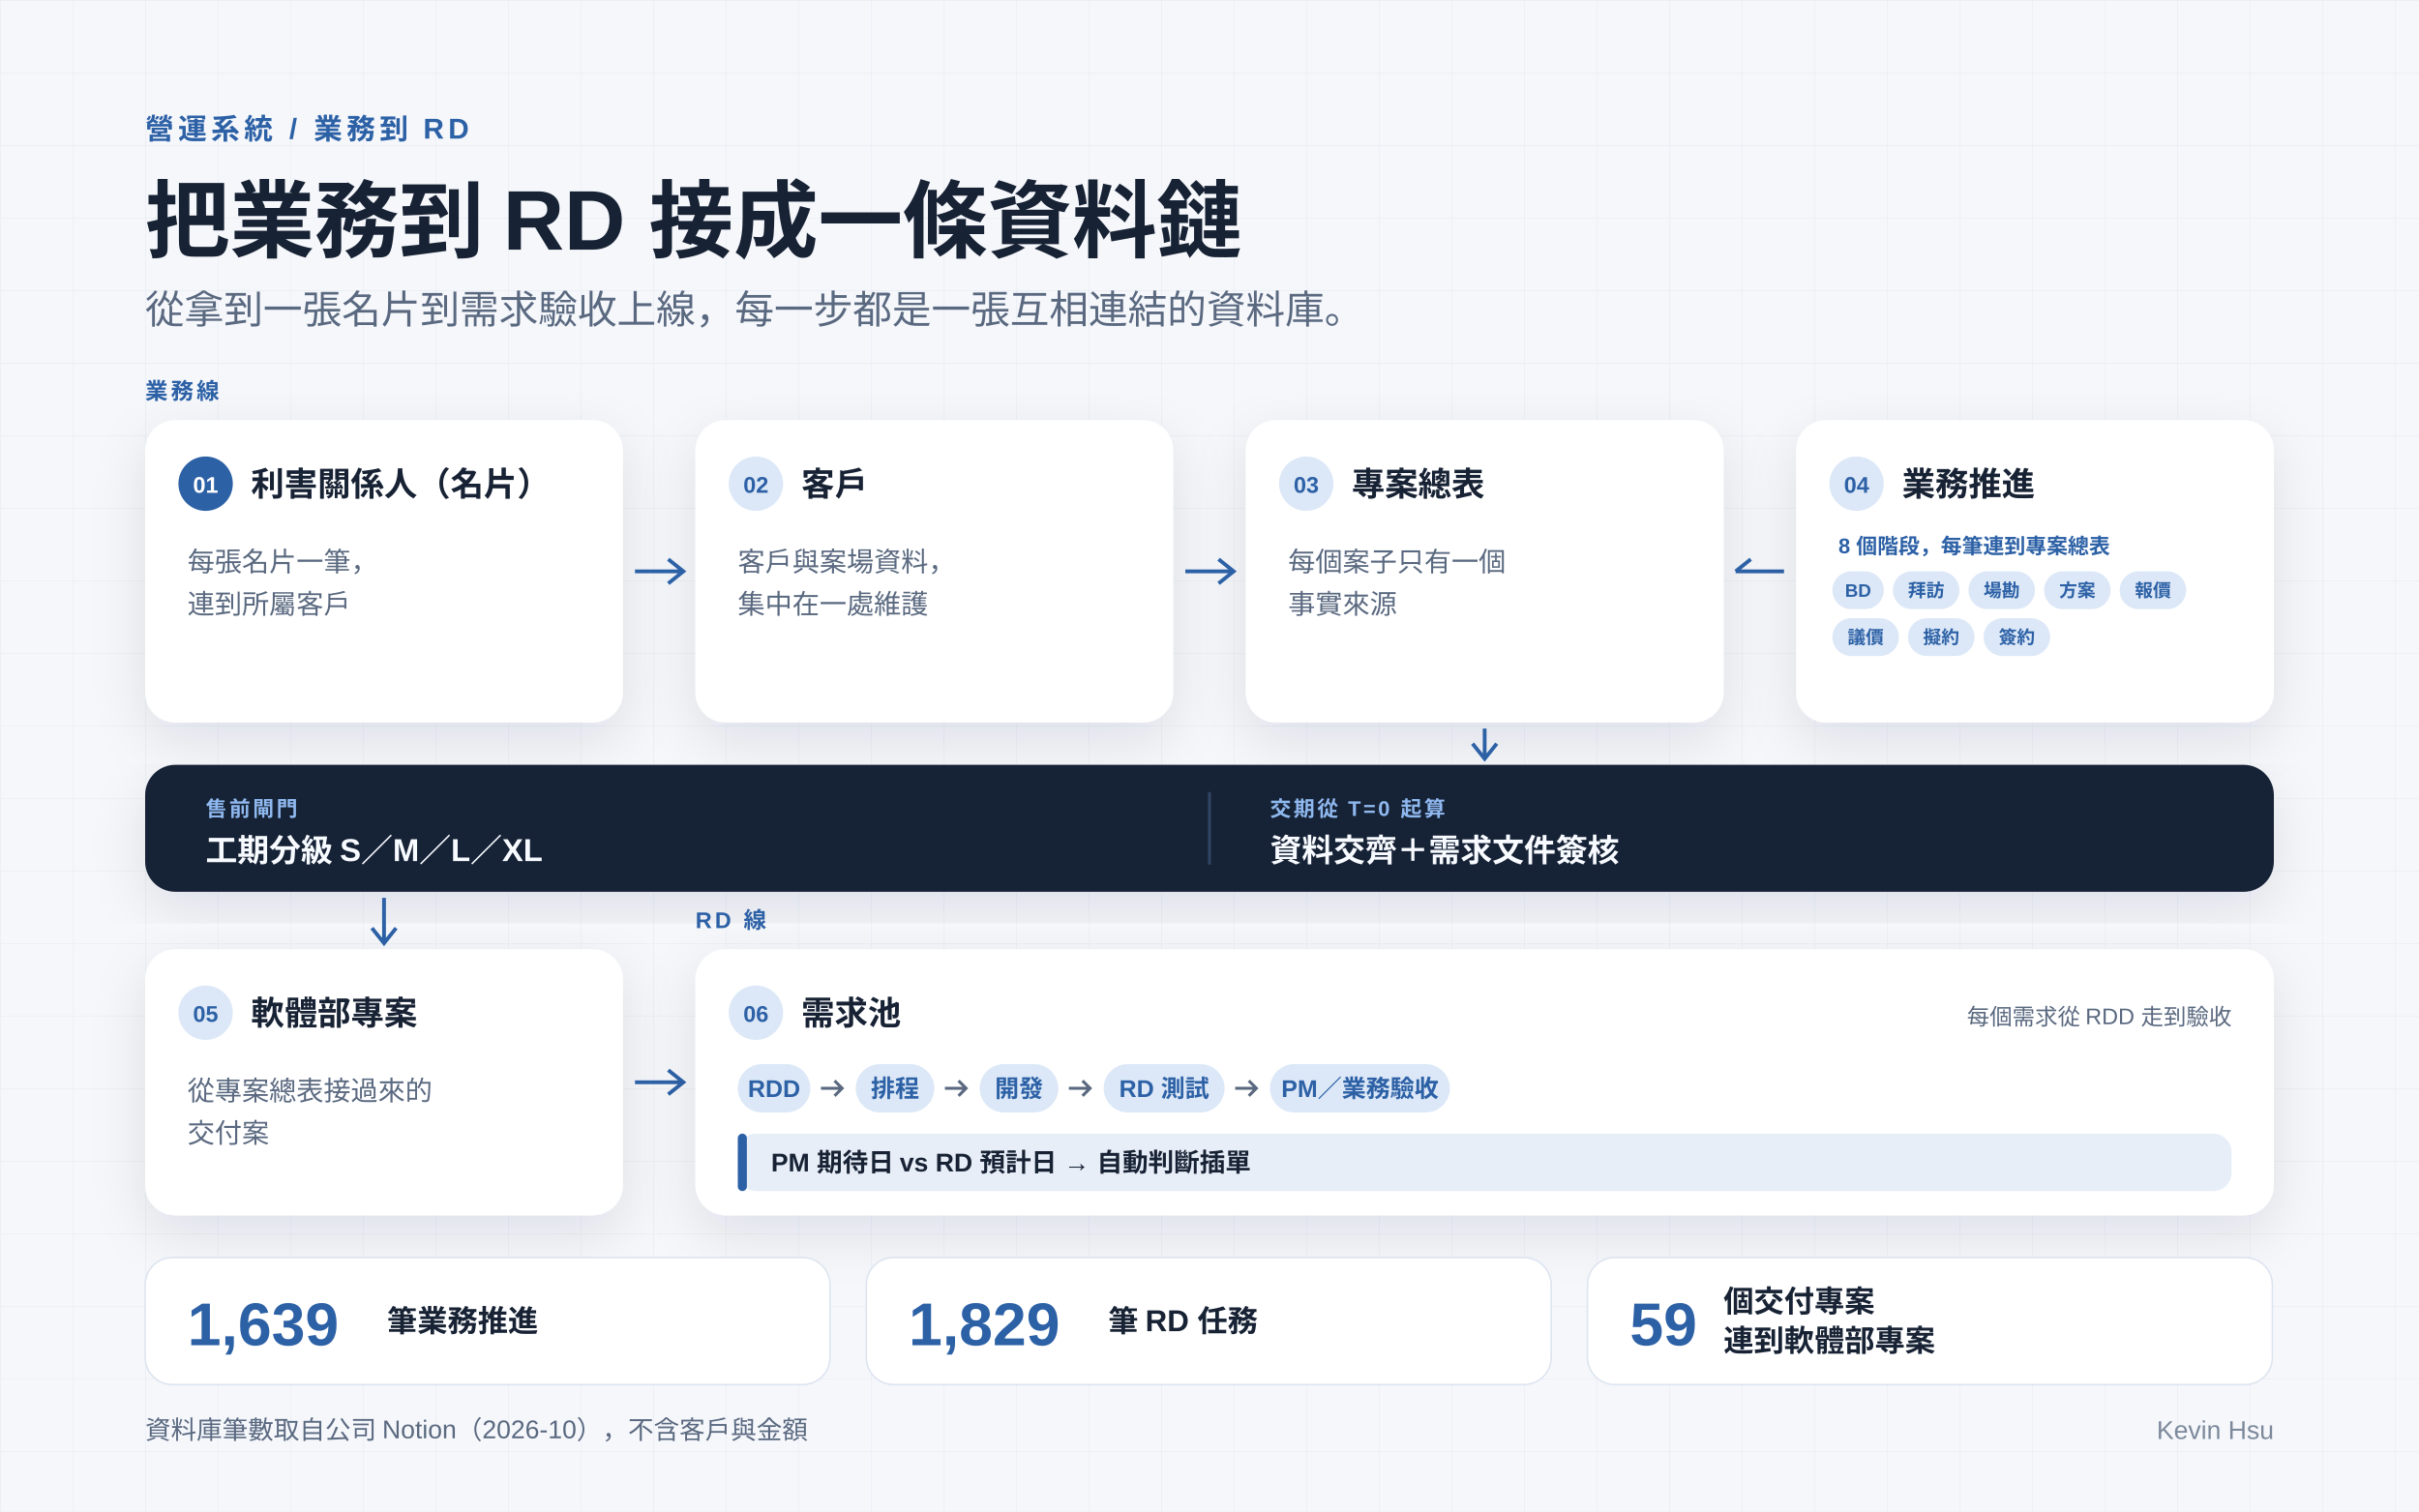
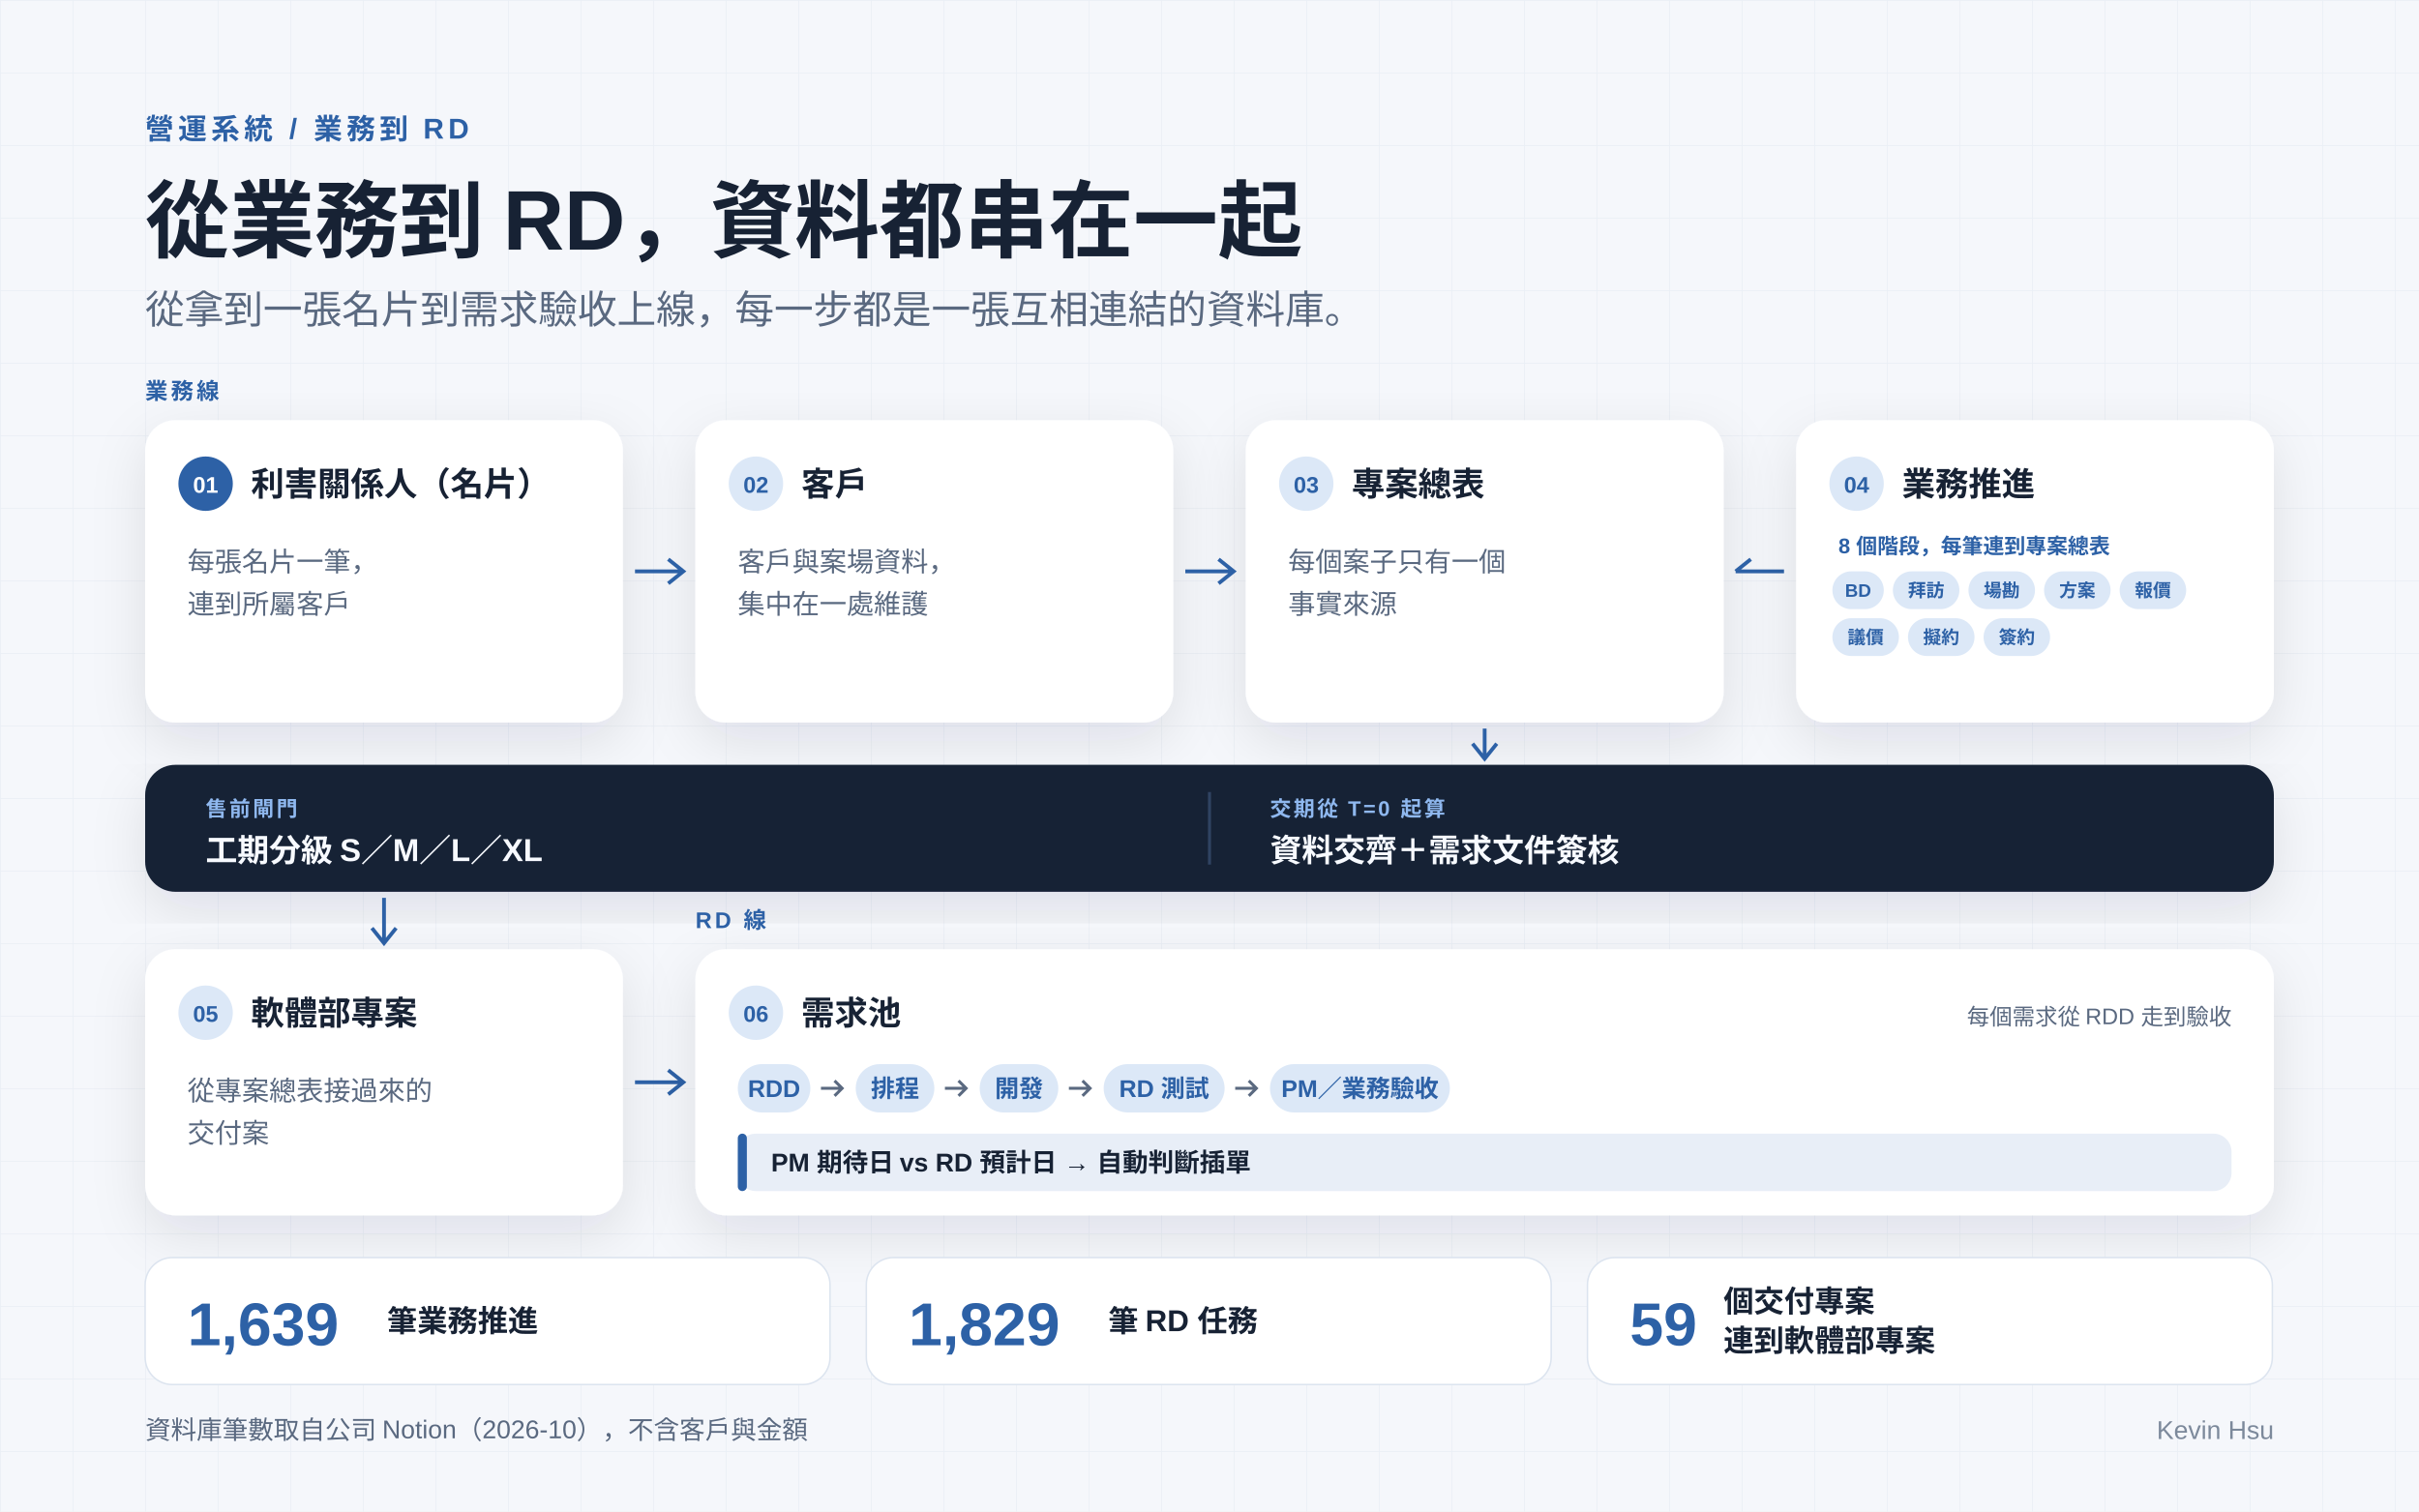
<svg xmlns="http://www.w3.org/2000/svg" width="1600" height="1000" viewBox="0 0 1600 1000" role="img" aria-labelledby="title desc">
  <defs>
    <pattern id="grid" width="48" height="48" patternUnits="userSpaceOnUse">
      <path d="M48 0H0V48" fill="none" stroke="#DCE4EF" stroke-width="1" />
    </pattern>
    <filter id="shadow" x="-.15" y="-.15" width="1.3" height="1.4">
      <feDropShadow dx="0" dy="12" stdDeviation="18" flood-color="#132033" flood-opacity=".10" />
    </filter>
  </defs>
  <rect width="1600" height="1000" fill="#F5F7FB" />
  <rect width="1600" height="1000" fill="url(#grid)" opacity=".48" />
  <text x="96" y="92" fill="#2D61A6" font-family="Arial, 'PingFang TC', 'Noto Sans TC', sans-serif" font-size="19" font-weight="700" text-anchor="start" letter-spacing="2.8">營運系統 / 業務到 RD</text>
-   <text x="96" y="166" fill="#172234" font-family="Arial, 'PingFang TC', 'Noto Sans TC', sans-serif" font-size="56" font-weight="700" text-anchor="start">把業務到 RD 接成一條資料鏈</text>
+   <text x="96" y="166" fill="#172234" font-family="Arial, 'PingFang TC', 'Noto Sans TC', sans-serif" font-size="56" font-weight="700" text-anchor="start">從業務到 RD，資料都串在一起</text>
  <text x="96" y="214" fill="#5A6980" font-family="Arial, 'PingFang TC', 'Noto Sans TC', sans-serif" font-size="26" font-weight="400" text-anchor="start">從拿到一張名片到需求驗收上線，每一步都是一張互相連結的資料庫。</text>
  <text x="96" y="264" fill="#2D61A6" font-family="Arial, 'PingFang TC', 'Noto Sans TC', sans-serif" font-size="15" font-weight="700" text-anchor="start" letter-spacing="2">業務線</text>
  <g filter="url(#shadow)">
    <rect x="96" y="278" width="316" height="200" rx="20" fill="#FFFFFF" />
  </g>
  <circle cx="136" cy="320" r="18" fill="#2D61A6" />
  <text x="136" y="326" fill="#FFFFFF" font-family="Arial, 'PingFang TC', 'Noto Sans TC', sans-serif" font-size="15" font-weight="700" text-anchor="middle">01</text>
  <text x="166" y="328" fill="#172234" font-family="Arial, 'PingFang TC', 'Noto Sans TC', sans-serif" font-size="22" font-weight="700" text-anchor="start">利害關係人（名片）</text>
  <text x="124" y="378" fill="#5A6980" font-family="Arial, 'PingFang TC', 'Noto Sans TC', sans-serif" font-size="18" font-weight="400" text-anchor="start">每張名片一筆，</text>
  <text x="124" y="406" fill="#5A6980" font-family="Arial, 'PingFang TC', 'Noto Sans TC', sans-serif" font-size="18" font-weight="400" text-anchor="start">連到所屬客戶</text>
  <g filter="url(#shadow)">
    <rect x="460" y="278" width="316" height="200" rx="20" fill="#FFFFFF" />
  </g>
  <circle cx="500" cy="320" r="18" fill="#DCE8F7" />
  <text x="500" y="326" fill="#2D61A6" font-family="Arial, 'PingFang TC', 'Noto Sans TC', sans-serif" font-size="15" font-weight="700" text-anchor="middle">02</text>
  <text x="530" y="328" fill="#172234" font-family="Arial, 'PingFang TC', 'Noto Sans TC', sans-serif" font-size="22" font-weight="700" text-anchor="start">客戶</text>
  <text x="488" y="378" fill="#5A6980" font-family="Arial, 'PingFang TC', 'Noto Sans TC', sans-serif" font-size="18" font-weight="400" text-anchor="start">客戶與案場資料，</text>
  <text x="488" y="406" fill="#5A6980" font-family="Arial, 'PingFang TC', 'Noto Sans TC', sans-serif" font-size="18" font-weight="400" text-anchor="start">集中在一處維護</text>
  <g filter="url(#shadow)">
    <rect x="824" y="278" width="316" height="200" rx="20" fill="#FFFFFF" />
  </g>
  <circle cx="864" cy="320" r="18" fill="#DCE8F7" />
  <text x="864" y="326" fill="#2D61A6" font-family="Arial, 'PingFang TC', 'Noto Sans TC', sans-serif" font-size="15" font-weight="700" text-anchor="middle">03</text>
  <text x="894" y="328" fill="#172234" font-family="Arial, 'PingFang TC', 'Noto Sans TC', sans-serif" font-size="22" font-weight="700" text-anchor="start">專案總表</text>
  <text x="852" y="378" fill="#5A6980" font-family="Arial, 'PingFang TC', 'Noto Sans TC', sans-serif" font-size="18" font-weight="400" text-anchor="start">每個案子只有一個</text>
  <text x="852" y="406" fill="#5A6980" font-family="Arial, 'PingFang TC', 'Noto Sans TC', sans-serif" font-size="18" font-weight="400" text-anchor="start">事實來源</text>
  <path d="M420 378.0H452m-10-8 10 8-10 8" fill="none" stroke="#2D61A6" stroke-width="2.5" />
  <path d="M784 378.0H816m-10-8 10 8-10 8" fill="none" stroke="#2D61A6" stroke-width="2.5" />
  <path d="M1180 378.0H1148m10-8 -10 8--10 8" fill="none" stroke="#2D61A6" stroke-width="2.5" />
  <g filter="url(#shadow)">
    <rect x="1188" y="278" width="316" height="200" rx="20" fill="#FFFFFF" />
  </g>
  <circle cx="1228" cy="320" r="18" fill="#DCE8F7" />
  <text x="1228" y="326" fill="#2D61A6" font-family="Arial, 'PingFang TC', 'Noto Sans TC', sans-serif" font-size="15" font-weight="700" text-anchor="middle">04</text>
  <text x="1258" y="328" fill="#172234" font-family="Arial, 'PingFang TC', 'Noto Sans TC', sans-serif" font-size="22" font-weight="700" text-anchor="start">業務推進</text>
  <text x="1216" y="366" fill="#2D61A6" font-family="Arial, 'PingFang TC', 'Noto Sans TC', sans-serif" font-size="14" font-weight="700" text-anchor="start">8 個階段，每筆連到專案總表</text>
  <rect x="1212" y="378" width="34" height="25" rx="12.5" fill="#DCE8F7" />
  <text x="1229.0" y="394.82" fill="#2D61A6" font-family="Arial, 'PingFang TC', 'Noto Sans TC', sans-serif" font-size="12" font-weight="700" text-anchor="middle">BD</text>
  <rect x="1252" y="378" width="44" height="25" rx="12.5" fill="#DCE8F7" />
  <text x="1274.0" y="394.82" fill="#2D61A6" font-family="Arial, 'PingFang TC', 'Noto Sans TC', sans-serif" font-size="12" font-weight="700" text-anchor="middle">拜訪</text>
  <rect x="1302" y="378" width="44" height="25" rx="12.5" fill="#DCE8F7" />
  <text x="1324.0" y="394.82" fill="#2D61A6" font-family="Arial, 'PingFang TC', 'Noto Sans TC', sans-serif" font-size="12" font-weight="700" text-anchor="middle">場勘</text>
  <rect x="1352" y="378" width="44" height="25" rx="12.5" fill="#DCE8F7" />
  <text x="1374.0" y="394.82" fill="#2D61A6" font-family="Arial, 'PingFang TC', 'Noto Sans TC', sans-serif" font-size="12" font-weight="700" text-anchor="middle">方案</text>
  <rect x="1402" y="378" width="44" height="25" rx="12.5" fill="#DCE8F7" />
  <text x="1424.0" y="394.82" fill="#2D61A6" font-family="Arial, 'PingFang TC', 'Noto Sans TC', sans-serif" font-size="12" font-weight="700" text-anchor="middle">報價</text>
  <rect x="1212" y="409" width="44" height="25" rx="12.5" fill="#DCE8F7" />
  <text x="1234.0" y="425.82" fill="#2D61A6" font-family="Arial, 'PingFang TC', 'Noto Sans TC', sans-serif" font-size="12" font-weight="700" text-anchor="middle">議價</text>
  <rect x="1262" y="409" width="44" height="25" rx="12.5" fill="#DCE8F7" />
  <text x="1284.0" y="425.82" fill="#2D61A6" font-family="Arial, 'PingFang TC', 'Noto Sans TC', sans-serif" font-size="12" font-weight="700" text-anchor="middle">擬約</text>
  <rect x="1312" y="409" width="44" height="25" rx="12.5" fill="#DCE8F7" />
  <text x="1334.0" y="425.82" fill="#2D61A6" font-family="Arial, 'PingFang TC', 'Noto Sans TC', sans-serif" font-size="12" font-weight="700" text-anchor="middle">簽約</text>
  <path d="M982.0 482V502m-8-10 8 10 8-10" fill="none" stroke="#2D61A6" stroke-width="2.5" />
  <g filter="url(#shadow)">
    <rect x="96" y="506" width="1408" height="84" rx="20" fill="#152236" />
  </g>
  <text x="136.0" y="540" fill="#8FB8EF" font-family="Arial, 'PingFang TC', 'Noto Sans TC', sans-serif" font-size="14" font-weight="700" text-anchor="start" letter-spacing="1.6">售前閘門</text>
  <text x="136.0" y="570" fill="#F7FAFF" font-family="Arial, 'PingFang TC', 'Noto Sans TC', sans-serif" font-size="21" font-weight="700" text-anchor="start">工期分級 S／M／L／XL</text>
  <text x="840.0" y="540" fill="#8FB8EF" font-family="Arial, 'PingFang TC', 'Noto Sans TC', sans-serif" font-size="14" font-weight="700" text-anchor="start" letter-spacing="1.6">交期從 T=0 起算</text>
  <text x="840.0" y="570" fill="#F7FAFF" font-family="Arial, 'PingFang TC', 'Noto Sans TC', sans-serif" font-size="21" font-weight="700" text-anchor="start">資料交齊＋需求文件簽核</text>
  <path d="M800.0 524V572" stroke="#2F4362" stroke-width="2" />
  <path d="M254.0 594V624m-8-10 8 10 8-10" fill="none" stroke="#2D61A6" stroke-width="2.5" />
  <text x="460" y="614" fill="#2D61A6" font-family="Arial, 'PingFang TC', 'Noto Sans TC', sans-serif" font-size="15" font-weight="700" text-anchor="start" letter-spacing="2">RD 線</text>
  <g filter="url(#shadow)">
    <rect x="96" y="628" width="316" height="176" rx="20" fill="#FFFFFF" />
  </g>
  <circle cx="136" cy="670" r="18" fill="#DCE8F7" />
  <text x="136" y="676" fill="#2D61A6" font-family="Arial, 'PingFang TC', 'Noto Sans TC', sans-serif" font-size="15" font-weight="700" text-anchor="middle">05</text>
  <text x="166" y="678" fill="#172234" font-family="Arial, 'PingFang TC', 'Noto Sans TC', sans-serif" font-size="22" font-weight="700" text-anchor="start">軟體部專案</text>
  <text x="124" y="728" fill="#5A6980" font-family="Arial, 'PingFang TC', 'Noto Sans TC', sans-serif" font-size="18" font-weight="400" text-anchor="start">從專案總表接過來的</text>
  <text x="124" y="756" fill="#5A6980" font-family="Arial, 'PingFang TC', 'Noto Sans TC', sans-serif" font-size="18" font-weight="400" text-anchor="start">交付案</text>
  <path d="M420 716.0H452m-10-8 10 8-10 8" fill="none" stroke="#2D61A6" stroke-width="2.5" />
  <g filter="url(#shadow)">
    <rect x="460" y="628" width="1044" height="176" rx="20" fill="#FFFFFF" />
  </g>
  <circle cx="500" cy="670" r="18" fill="#DCE8F7" />
  <text x="500" y="676" fill="#2D61A6" font-family="Arial, 'PingFang TC', 'Noto Sans TC', sans-serif" font-size="15" font-weight="700" text-anchor="middle">06</text>
  <text x="530" y="678" fill="#172234" font-family="Arial, 'PingFang TC', 'Noto Sans TC', sans-serif" font-size="22" font-weight="700" text-anchor="start">需求池</text>
  <text x="1476" y="678" fill="#5A6980" font-family="Arial, 'PingFang TC', 'Noto Sans TC', sans-serif" font-size="15" font-weight="400" text-anchor="end">每個需求從 RDD 走到驗收</text>
  <rect x="488" y="704" width="48" height="32" rx="16.0" fill="#DCE8F7" />
  <text x="512.0" y="725.76" fill="#2D61A6" font-family="Arial, 'PingFang TC', 'Noto Sans TC', sans-serif" font-size="16" font-weight="700" text-anchor="middle">RDD</text>
  <path d="M543 720.0h14m-5-5 5 5-5 5" fill="none" stroke="#5A6980" stroke-width="2" />
  <rect x="566" y="704" width="52" height="32" rx="16.0" fill="#DCE8F7" />
  <text x="592.0" y="725.76" fill="#2D61A6" font-family="Arial, 'PingFang TC', 'Noto Sans TC', sans-serif" font-size="16" font-weight="700" text-anchor="middle">排程</text>
  <path d="M625 720.0h14m-5-5 5 5-5 5" fill="none" stroke="#5A6980" stroke-width="2" />
  <rect x="648" y="704" width="52" height="32" rx="16.0" fill="#DCE8F7" />
  <text x="674.0" y="725.76" fill="#2D61A6" font-family="Arial, 'PingFang TC', 'Noto Sans TC', sans-serif" font-size="16" font-weight="700" text-anchor="middle">開發</text>
  <path d="M707 720.0h14m-5-5 5 5-5 5" fill="none" stroke="#5A6980" stroke-width="2" />
  <rect x="730" y="704" width="80" height="32" rx="16.0" fill="#DCE8F7" />
  <text x="770.0" y="725.76" fill="#2D61A6" font-family="Arial, 'PingFang TC', 'Noto Sans TC', sans-serif" font-size="16" font-weight="700" text-anchor="middle">RD 測試</text>
  <path d="M817 720.0h14m-5-5 5 5-5 5" fill="none" stroke="#5A6980" stroke-width="2" />
  <rect x="840" y="704" width="119" height="32" rx="16.0" fill="#DCE8F7" />
  <text x="899.5" y="725.76" fill="#2D61A6" font-family="Arial, 'PingFang TC', 'Noto Sans TC', sans-serif" font-size="16" font-weight="700" text-anchor="middle">PM／業務驗收</text>
  <rect x="488" y="750" width="988" height="38" rx="12" fill="#E8EEF7" />
  <rect x="488" y="750" width="6" height="38" rx="3" fill="#2D61A6" />
  <text x="510" y="775" fill="#172234" font-family="Arial, 'PingFang TC', 'Noto Sans TC', sans-serif" font-size="17" font-weight="700" text-anchor="start">PM 期待日 vs RD 預計日 → 自動判斷插單</text>
  <rect x="96" y="832" width="453" height="84" rx="18" fill="#FFFFFF" stroke="#DCE4EF" />
  <text x="124" y="890" fill="#2D61A6" font-family="Arial, 'PingFang TC', 'Noto Sans TC', sans-serif" font-size="40" font-weight="700" text-anchor="start">1,639</text>
  <text x="256" y="881" fill="#172234" font-family="Arial, 'PingFang TC', 'Noto Sans TC', sans-serif" font-size="20" font-weight="700" text-anchor="start">筆業務推進</text>
  <rect x="573" y="832" width="453" height="84" rx="18" fill="#FFFFFF" stroke="#DCE4EF" />
  <text x="601" y="890" fill="#2D61A6" font-family="Arial, 'PingFang TC', 'Noto Sans TC', sans-serif" font-size="40" font-weight="700" text-anchor="start">1,829</text>
  <text x="733" y="881" fill="#172234" font-family="Arial, 'PingFang TC', 'Noto Sans TC', sans-serif" font-size="20" font-weight="700" text-anchor="start">筆 RD 任務</text>
  <rect x="1050" y="832" width="453" height="84" rx="18" fill="#FFFFFF" stroke="#DCE4EF" />
  <text x="1078" y="890" fill="#2D61A6" font-family="Arial, 'PingFang TC', 'Noto Sans TC', sans-serif" font-size="40" font-weight="700" text-anchor="start">59</text>
  <text x="1140" y="868" fill="#172234" font-family="Arial, 'PingFang TC', 'Noto Sans TC', sans-serif" font-size="20" font-weight="700" text-anchor="start">個交付專案</text>
  <text x="1140" y="894" fill="#172234" font-family="Arial, 'PingFang TC', 'Noto Sans TC', sans-serif" font-size="20" font-weight="700" text-anchor="start">連到軟體部專案</text>
  <text x="96" y="952" fill="#5A6980" font-family="Arial, 'PingFang TC', 'Noto Sans TC', sans-serif" font-size="17" font-weight="400" text-anchor="start">資料庫筆數取自公司 Notion（2026-10），不含客戶與金額</text>
  <text x="1504" y="952" fill="#7C899B" font-family="Arial, 'PingFang TC', 'Noto Sans TC', sans-serif" font-size="17" font-weight="400" text-anchor="end">Kevin Hsu</text>
</svg>
